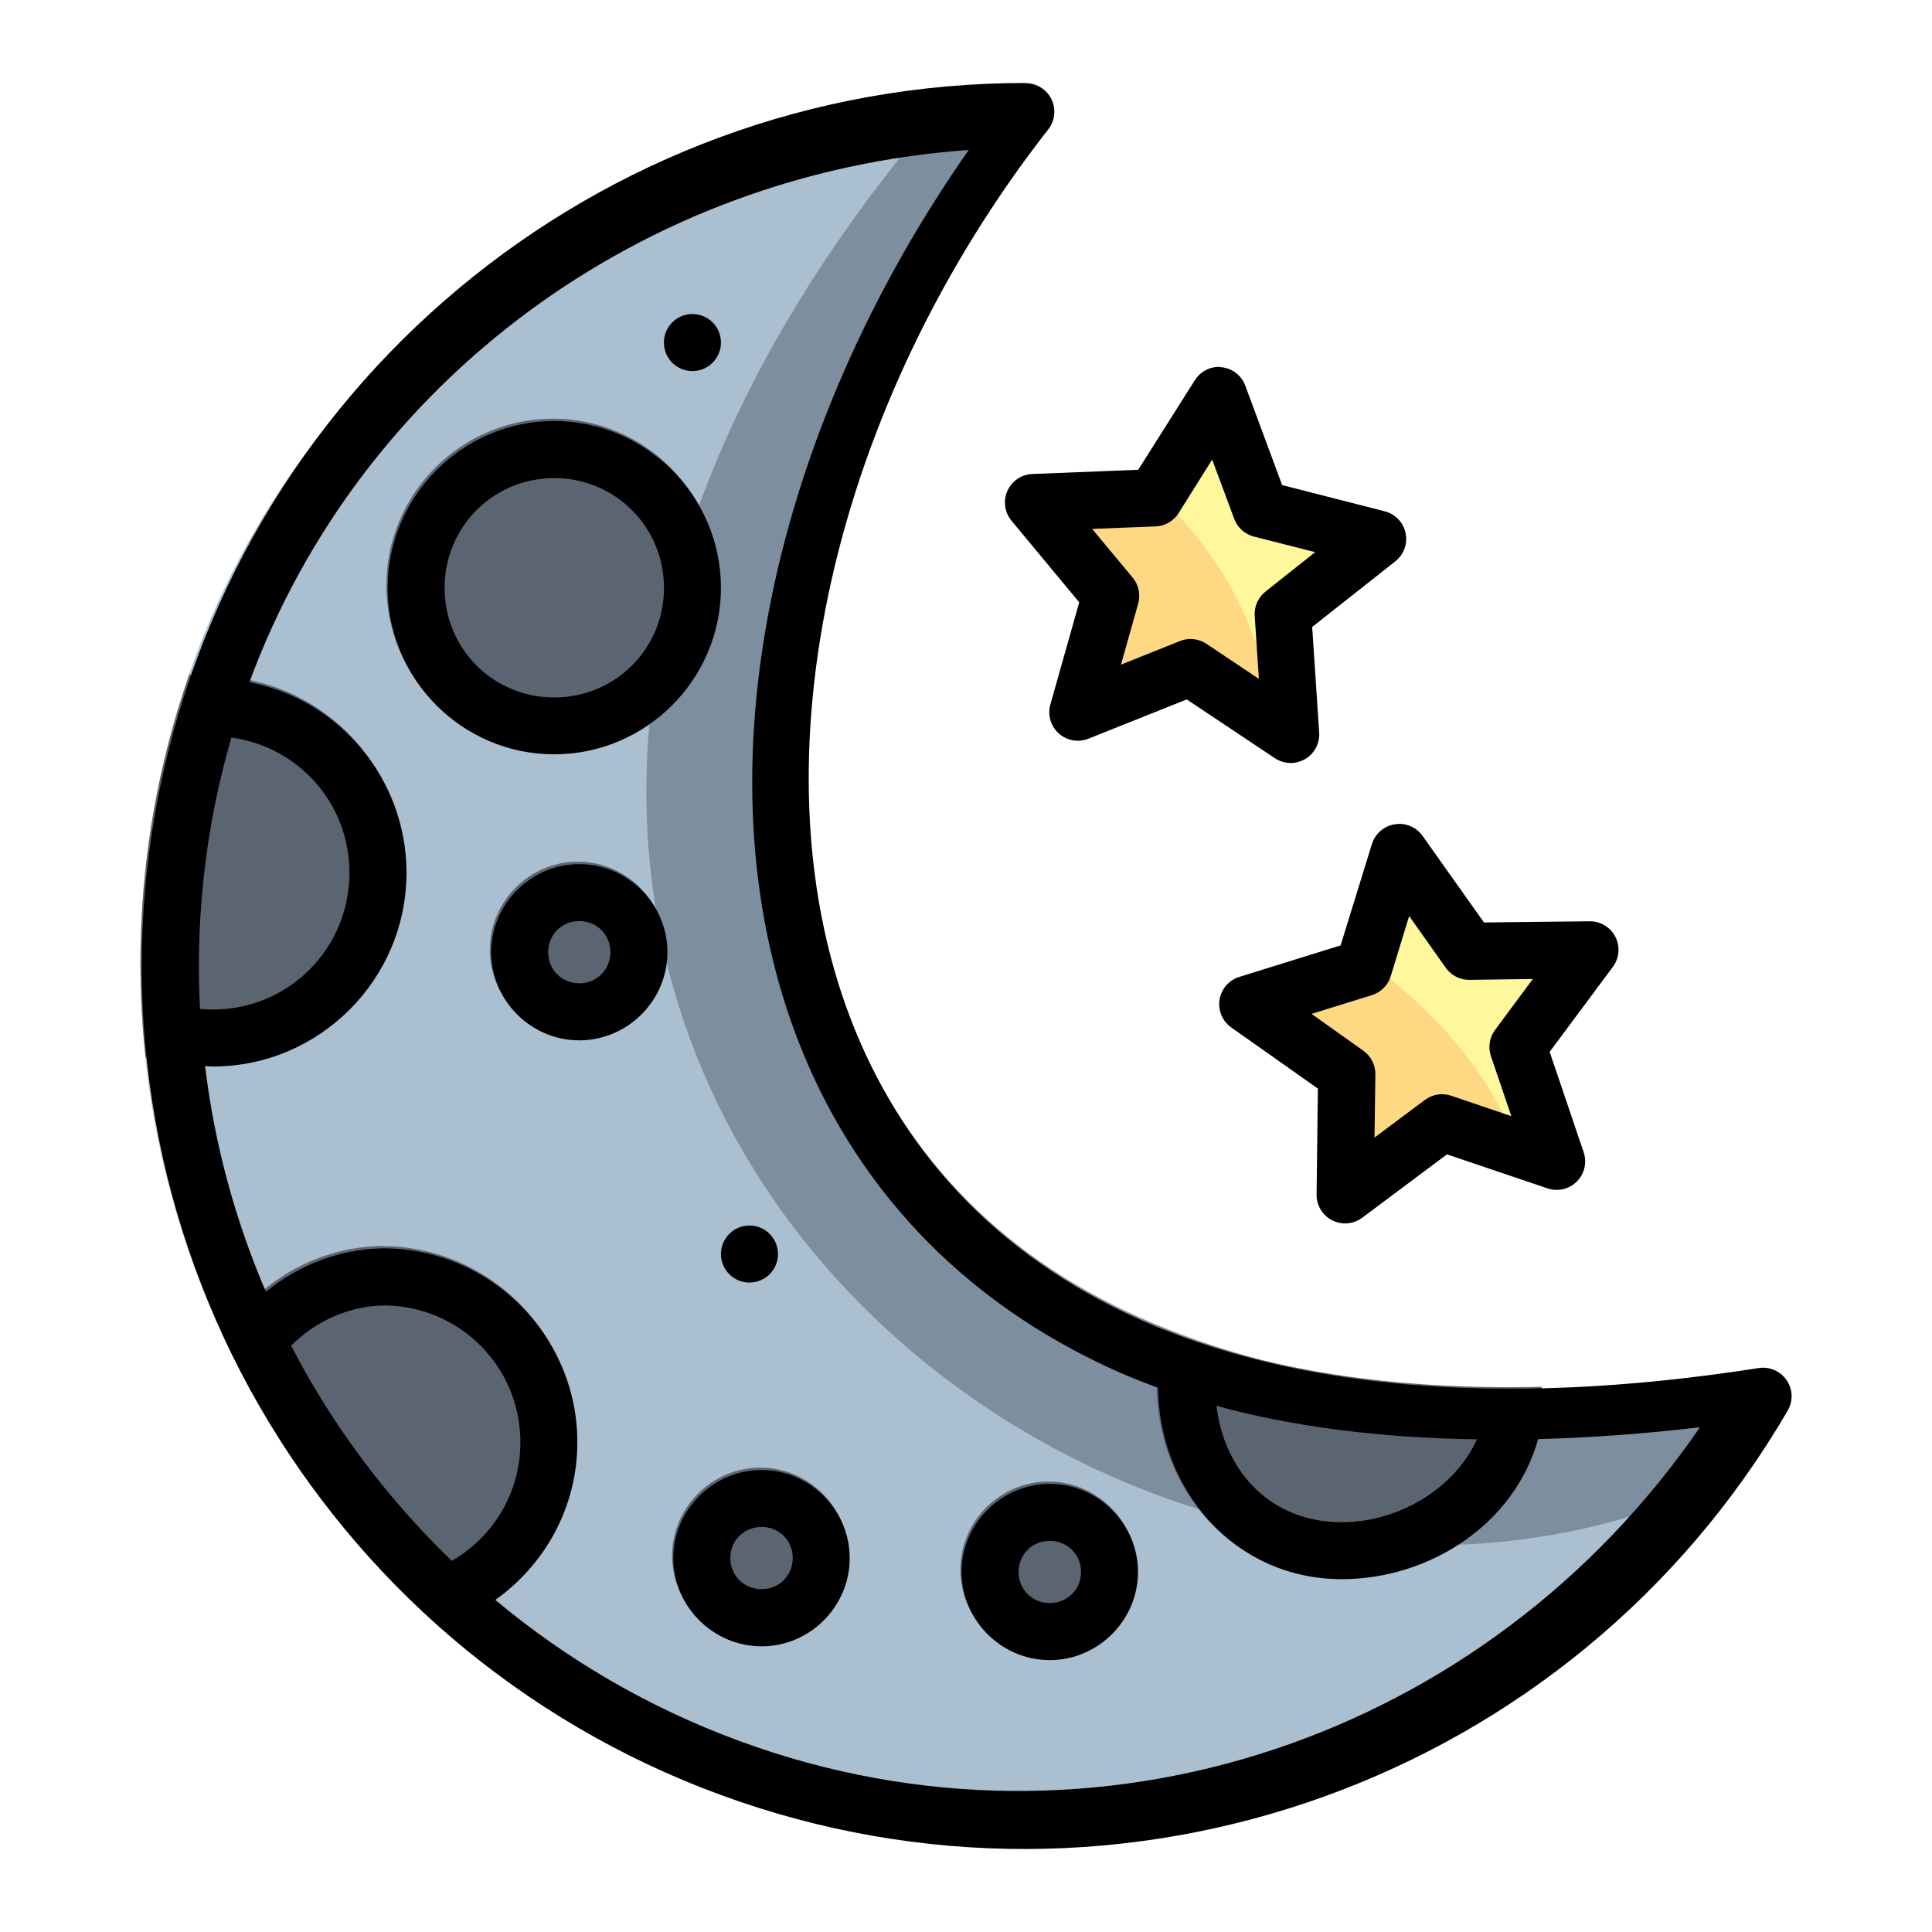
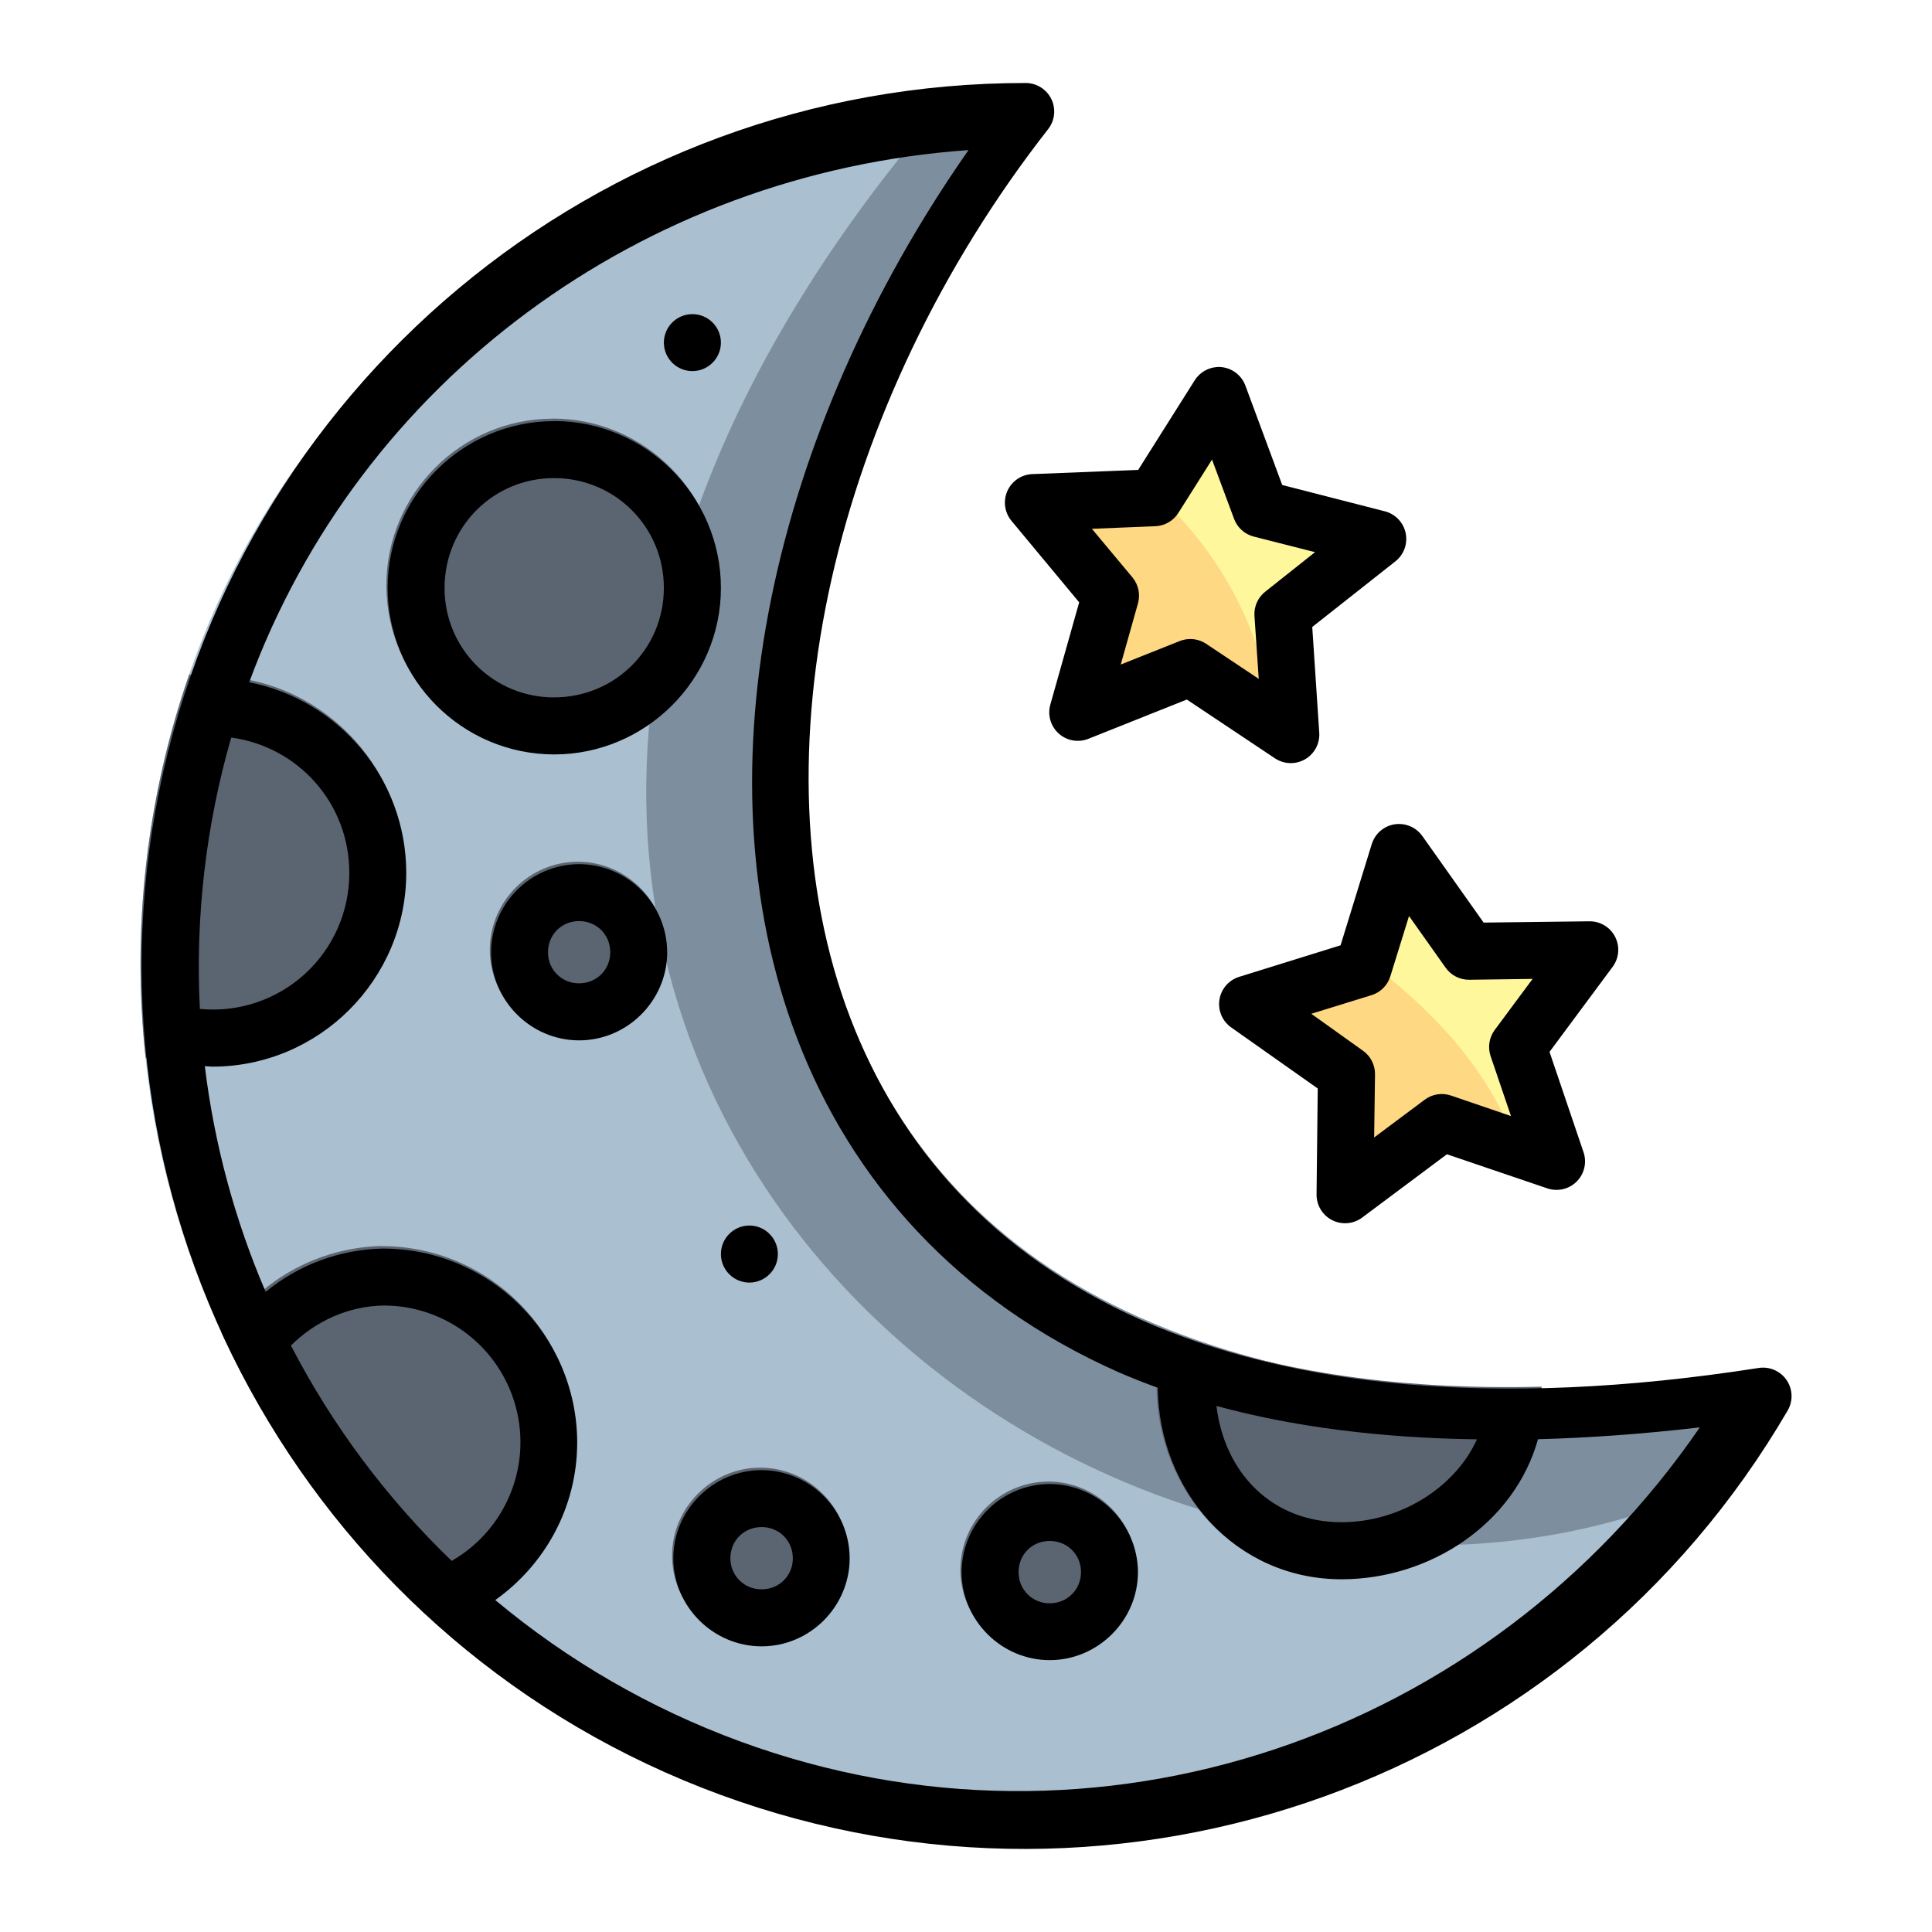
- <svg xmlns="http://www.w3.org/2000/svg" id="svg831" version="1.1" viewBox="0 0 22.578 22.578" height="64pt" width="64pt">
-   <defs id="defs825">
-     <pattern y="0" x="0" height="6" width="6" patternUnits="userSpaceOnUse" id="EMFhbasepattern" />
-     <pattern y="0" x="0" height="6" width="6" patternUnits="userSpaceOnUse" id="EMFhbasepattern-9" />
-     <pattern y="0" x="0" height="6" width="6" patternUnits="userSpaceOnUse" id="EMFhbasepattern-0" />
-     <pattern y="0" x="0" height="6" width="6" patternUnits="userSpaceOnUse" id="EMFhbasepattern-7" />
-     <pattern y="0" x="0" height="6" width="6" patternUnits="userSpaceOnUse" id="EMFhbasepattern-2" />
-     <pattern y="0" x="0" height="6" width="6" patternUnits="userSpaceOnUse" id="EMFhbasepattern-98" />
-     <pattern y="0" x="0" height="6" width="6" patternUnits="userSpaceOnUse" id="EMFhbasepattern-6" />
-     <pattern y="0" x="0" height="6" width="6" patternUnits="userSpaceOnUse" id="EMFhbasepattern-01" />
-     <pattern y="0" x="0" height="6" width="6" patternUnits="userSpaceOnUse" id="EMFhbasepattern-07" />
-     <pattern y="0" x="0" height="6" width="6" patternUnits="userSpaceOnUse" id="EMFhbasepattern-8" />
-     <pattern y="0" x="0" height="6" width="6" patternUnits="userSpaceOnUse" id="EMFhbasepattern-4" />
-     <pattern y="0" x="0" height="6" width="6" patternUnits="userSpaceOnUse" id="EMFhbasepattern-40" />
-     <pattern y="0" x="0" height="6" width="6" patternUnits="userSpaceOnUse" id="EMFhbasepattern-08" />
-     <pattern y="0" x="0" height="6" width="6" patternUnits="userSpaceOnUse" id="EMFhbasepattern-04" />
-     <pattern y="0" x="0" height="6" width="6" patternUnits="userSpaceOnUse" id="EMFhbasepattern-014" />
-     <pattern y="0" x="0" height="6" width="6" patternUnits="userSpaceOnUse" id="EMFhbasepattern-27" />
-     <pattern y="0" x="0" height="6" width="6" patternUnits="userSpaceOnUse" id="EMFhbasepattern-09" />
-     <pattern y="0" x="0" height="6" width="6" patternUnits="userSpaceOnUse" id="EMFhbasepattern-5" />
-     <pattern y="0" x="0" height="6" width="6" patternUnits="userSpaceOnUse" id="EMFhbasepattern-018" />
-   </defs>
-   <g transform="translate(0,-274.4222)" id="layer1">
-     <g transform="matrix(1.258068,0,0,1.258068,-76.11946,-38.93738)" style="display:inline;stroke-width:0.795" id="g1309">
-       <g style="stroke-width:0.795" id="g1222">
-         <path id="path1512" d="m 70.023,249.936 c -4.068,0.179 -7.387,2.738 -8.086,6.652 -0.699,3.914 1.514,7.769 5.246,9.141 3.732,1.371 7.915,-0.135 9.916,-3.57 0.112,-0.193 -0.049,-0.352 -0.27,-0.318 -2.477,0.387 -4.364,0.165 -5.736,-0.445 -1.372,-0.61 -2.241,-1.676 -2.701,-2.88 -0.921,-2.407 -0.158,-5.705 1.838,-8.26 0.136,-0.173 0.013,-0.319 -0.207,-0.32 z" style="color:#000000;font-style:normal;font-variant:normal;font-weight:normal;font-stretch:normal;font-size:medium;line-height:normal;font-family:sans-serif;font-variant-ligatures:normal;font-variant-position:normal;font-variant-caps:normal;font-variant-numeric:normal;font-variant-alternates:normal;font-variant-east-asian:normal;font-feature-settings:normal;font-variation-settings:normal;text-indent:0;text-align:start;text-decoration:none;text-decoration-line:none;text-decoration-style:solid;text-decoration-color:#000000;letter-spacing:normal;word-spacing:normal;text-transform:none;writing-mode:lr-tb;direction:ltr;text-orientation:mixed;dominant-baseline:auto;baseline-shift:baseline;text-anchor:start;white-space:normal;shape-padding:0;shape-margin:0;inline-size:0;clip-rule:nonzero;display:inline;overflow:visible;visibility:visible;isolation:auto;mix-blend-mode:normal;color-interpolation:sRGB;color-interpolation-filters:linearRGB;solid-color:#000000;solid-opacity:1;vector-effect:none;fill:#aabfd0;fill-opacity:1;fill-rule:nonzero;stroke:none;stroke-width:0.421;stroke-linecap:round;stroke-linejoin:round;stroke-miterlimit:4;stroke-dasharray:none;stroke-dashoffset:0;stroke-opacity:1;color-rendering:auto;image-rendering:auto;shape-rendering:auto;text-rendering:auto;enable-background:accumulate;stop-color:#000000" />
-         <path id="path1616" style="fill:#7d8e9e;fill-opacity:1;stroke:none;stroke-width:0.421;stroke-linecap:round;stroke-linejoin:round;stroke-opacity:1" d="m 70.024,249.997 c -0.222,-2.6e-4 -0.443,-0.067 -0.661,-0.05 -7.542,8.61 1.606,15.835 7.379,12.77 0.126,-0.181 0.246,-0.366 0.358,-0.559 0.112,-0.193 -0.05,-0.352 -0.27,-0.317 -2.477,0.387 -4.364,0.088 -5.736,-0.522 -1.372,-0.61 -2.241,-1.6 -2.701,-2.803 -0.921,-2.407 -0.159,-5.705 1.838,-8.259 0.136,-0.173 0.013,-0.258 -0.207,-0.259 z" />
-         <path id="path1395" style="color:#000000;font-style:normal;font-variant:normal;font-weight:normal;font-stretch:normal;font-size:medium;line-height:normal;font-family:sans-serif;font-variant-ligatures:normal;font-variant-position:normal;font-variant-caps:normal;font-variant-numeric:normal;font-variant-alternates:normal;font-variant-east-asian:normal;font-feature-settings:normal;font-variation-settings:normal;text-indent:0;text-align:start;text-decoration:none;text-decoration-line:none;text-decoration-style:solid;text-decoration-color:#000000;letter-spacing:normal;word-spacing:normal;text-transform:none;writing-mode:lr-tb;direction:ltr;text-orientation:mixed;dominant-baseline:auto;baseline-shift:baseline;text-anchor:start;white-space:normal;shape-padding:0;shape-margin:0;inline-size:0;clip-rule:nonzero;display:inline;overflow:visible;visibility:visible;isolation:auto;mix-blend-mode:normal;color-interpolation:sRGB;color-interpolation-filters:linearRGB;solid-color:#000000;solid-opacity:1;vector-effect:none;fill:#5b6571;fill-opacity:1;fill-rule:nonzero;stroke:none;stroke-width:0.421;stroke-linecap:round;stroke-linejoin:round;stroke-miterlimit:4;stroke-dasharray:none;stroke-dashoffset:0;stroke-opacity:1;color-rendering:auto;image-rendering:auto;shape-rendering:auto;text-rendering:auto;enable-background:accumulate;stop-color:#000000" d="m 64.049,260.654 c -0.545,0.009 -1.041,0.274 -1.373,0.691 l -0.114,0.113 c 0.478,1.038 1.172,1.972 2.039,2.734 l 0.139,-0.071 c 0.655,-0.27 1.115,-0.917 1.115,-1.666 2e-6,-0.992 -0.811,-1.8 -1.802,-1.8 -0.001,-1e-5 -0.003,-1e-5 -0.004,0 z" />
-         <path id="path1399" style="color:#000000;font-style:normal;font-variant:normal;font-weight:normal;font-stretch:normal;font-size:medium;line-height:normal;font-family:sans-serif;font-variant-ligatures:normal;font-variant-position:normal;font-variant-caps:normal;font-variant-numeric:normal;font-variant-alternates:normal;font-variant-east-asian:normal;font-feature-settings:normal;font-variation-settings:normal;text-indent:0;text-align:start;text-decoration:none;text-decoration-line:none;text-decoration-style:solid;text-decoration-color:#000000;letter-spacing:normal;word-spacing:normal;text-transform:none;writing-mode:lr-tb;direction:ltr;text-orientation:mixed;dominant-baseline:auto;baseline-shift:baseline;text-anchor:start;white-space:normal;shape-padding:0;shape-margin:0;inline-size:0;clip-rule:nonzero;display:inline;overflow:visible;visibility:visible;isolation:auto;mix-blend-mode:normal;color-interpolation:sRGB;color-interpolation-filters:linearRGB;solid-color:#000000;solid-opacity:1;vector-effect:none;fill:#5b6571;fill-opacity:1;fill-rule:nonzero;stroke:none;stroke-width:0.421;stroke-linecap:round;stroke-linejoin:round;stroke-miterlimit:4;stroke-dasharray:none;stroke-dashoffset:0;stroke-opacity:1;color-rendering:auto;image-rendering:auto;shape-rendering:auto;text-rendering:auto;enable-background:accumulate;stop-color:#000000" d="m 71.31,261.424 -0.05,0.312 c -7.94e-4,0.005 -0.002,0.011 -0.002,0.016 -0.006,0.062 -0.01,0.125 -0.01,0.189 0,0.972 0.716,1.801 1.707,1.801 0.88,0 1.712,-0.59 1.861,-1.461 0.002,-0.013 0.004,-0.026 0.004,-0.039 l 0.006,-0.28 c -1.41,0.034 -2.578,-0.163 -3.517,-0.538 z" />
-         <path id="path1528" style="color:#000000;font-style:normal;font-variant:normal;font-weight:normal;font-stretch:normal;font-size:medium;line-height:normal;font-family:sans-serif;font-variant-ligatures:normal;font-variant-position:normal;font-variant-caps:normal;font-variant-numeric:normal;font-variant-alternates:normal;font-variant-east-asian:normal;font-feature-settings:normal;font-variation-settings:normal;text-indent:0;text-align:start;text-decoration:none;text-decoration-line:none;text-decoration-style:solid;text-decoration-color:#000000;letter-spacing:normal;word-spacing:normal;text-transform:none;writing-mode:lr-tb;direction:ltr;text-orientation:mixed;dominant-baseline:auto;baseline-shift:baseline;text-anchor:start;white-space:normal;shape-padding:0;shape-margin:0;inline-size:0;clip-rule:nonzero;display:inline;overflow:visible;visibility:visible;isolation:auto;mix-blend-mode:normal;color-interpolation:sRGB;color-interpolation-filters:linearRGB;solid-color:#000000;solid-opacity:1;vector-effect:none;fill:#5b6571;fill-opacity:1;fill-rule:nonzero;stroke:none;stroke-width:0.421;stroke-linecap:round;stroke-linejoin:round;stroke-miterlimit:4;stroke-dasharray:none;stroke-dashoffset:0;stroke-opacity:1;color-rendering:auto;image-rendering:auto;shape-rendering:auto;text-rendering:auto;enable-background:accumulate;stop-color:#000000" d="m 62.263,255.346 c -0.138,0.4 -0.249,0.814 -0.326,1.242 -0.14,0.782 -0.161,1.56 -0.08,2.318 l 0.241,0.019 c 0.119,0.025 0.243,0.039 0.368,0.039 0.992,0 1.8,-0.809 1.8,-1.801 0,-0.992 -0.809,-1.802 -1.8,-1.802 h 0.018 z" />
-         <path style="color:#000000;font-style:normal;font-variant:normal;font-weight:normal;font-stretch:normal;font-size:medium;line-height:normal;font-family:sans-serif;font-variant-ligatures:normal;font-variant-position:normal;font-variant-caps:normal;font-variant-numeric:normal;font-variant-alternates:normal;font-variant-east-asian:normal;font-feature-settings:normal;font-variation-settings:normal;text-indent:0;text-align:start;text-decoration:none;text-decoration-line:none;text-decoration-style:solid;text-decoration-color:#000000;letter-spacing:normal;word-spacing:normal;text-transform:none;writing-mode:lr-tb;direction:ltr;text-orientation:mixed;dominant-baseline:auto;baseline-shift:baseline;text-anchor:start;white-space:normal;shape-padding:0;shape-margin:0;inline-size:0;clip-rule:nonzero;display:inline;overflow:visible;visibility:visible;isolation:auto;mix-blend-mode:normal;color-interpolation:sRGB;color-interpolation-filters:linearRGB;solid-color:#000000;solid-opacity:1;vector-effect:none;fill:#5b6571;fill-opacity:1;fill-rule:nonzero;stroke:none;stroke-width:0.421;stroke-linecap:round;stroke-linejoin:round;stroke-miterlimit:4;stroke-dasharray:none;stroke-dashoffset:0;stroke-opacity:1;color-rendering:auto;image-rendering:auto;shape-rendering:auto;text-rendering:auto;enable-background:accumulate;stop-color:#000000" d="m 65.641,252.969 c -0.852,0 -1.547,0.697 -1.547,1.549 10e-7,0.852 0.695,1.547 1.547,1.547 0.852,0 1.549,-0.695 1.549,-1.547 5e-6,-0.852 -0.697,-1.549 -1.549,-1.549 z" id="path1414" />
-         <path style="color:#000000;font-style:normal;font-variant:normal;font-weight:normal;font-stretch:normal;font-size:medium;line-height:normal;font-family:sans-serif;font-variant-ligatures:normal;font-variant-position:normal;font-variant-caps:normal;font-variant-numeric:normal;font-variant-alternates:normal;font-variant-east-asian:normal;font-feature-settings:normal;font-variation-settings:normal;text-indent:0;text-align:start;text-decoration:none;text-decoration-line:none;text-decoration-style:solid;text-decoration-color:#000000;letter-spacing:normal;word-spacing:normal;text-transform:none;writing-mode:lr-tb;direction:ltr;text-orientation:mixed;dominant-baseline:auto;baseline-shift:baseline;text-anchor:start;white-space:normal;shape-padding:0;shape-margin:0;inline-size:0;clip-rule:nonzero;display:inline;overflow:visible;visibility:visible;isolation:auto;mix-blend-mode:normal;color-interpolation:sRGB;color-interpolation-filters:linearRGB;solid-color:#000000;solid-opacity:1;vector-effect:none;fill:#5b6571;fill-opacity:1;fill-rule:nonzero;stroke:none;stroke-width:0.421;stroke-linecap:round;stroke-linejoin:round;stroke-miterlimit:4;stroke-dasharray:none;stroke-dashoffset:0;stroke-opacity:1;color-rendering:auto;image-rendering:auto;shape-rendering:auto;text-rendering:auto;enable-background:accumulate;stop-color:#000000" d="m 67.568,262.713 c -0.449,0 -0.82,0.369 -0.82,0.818 10e-7,0.449 0.371,0.818 0.82,0.818 0.449,0 0.818,-0.369 0.818,-0.818 3e-6,-0.449 -0.369,-0.818 -0.818,-0.818 z" id="path1420" />
-         <path style="color:#000000;font-style:normal;font-variant:normal;font-weight:normal;font-stretch:normal;font-size:medium;line-height:normal;font-family:sans-serif;font-variant-ligatures:normal;font-variant-position:normal;font-variant-caps:normal;font-variant-numeric:normal;font-variant-alternates:normal;font-variant-east-asian:normal;font-feature-settings:normal;font-variation-settings:normal;text-indent:0;text-align:start;text-decoration:none;text-decoration-line:none;text-decoration-style:solid;text-decoration-color:#000000;letter-spacing:normal;word-spacing:normal;text-transform:none;writing-mode:lr-tb;direction:ltr;text-orientation:mixed;dominant-baseline:auto;baseline-shift:baseline;text-anchor:start;white-space:normal;shape-padding:0;shape-margin:0;inline-size:0;clip-rule:nonzero;display:inline;overflow:visible;visibility:visible;isolation:auto;mix-blend-mode:normal;color-interpolation:sRGB;color-interpolation-filters:linearRGB;solid-color:#000000;solid-opacity:1;vector-effect:none;fill:#5b6571;fill-opacity:1;fill-rule:nonzero;stroke:none;stroke-width:0.421;stroke-linecap:round;stroke-linejoin:round;stroke-miterlimit:4;stroke-dasharray:none;stroke-dashoffset:0;stroke-opacity:1;color-rendering:auto;image-rendering:auto;shape-rendering:auto;text-rendering:auto;enable-background:accumulate;stop-color:#000000" d="m 65.873,257.084 c -0.449,0 -0.818,0.369 -0.818,0.818 0,0.449 0.369,0.818 0.818,0.818 0.449,0 0.818,-0.369 0.818,-0.818 3e-6,-0.449 -0.369,-0.818 -0.818,-0.818 z" id="path1427" />
-         <path style="color:#000000;font-style:normal;font-variant:normal;font-weight:normal;font-stretch:normal;font-size:medium;line-height:normal;font-family:sans-serif;font-variant-ligatures:normal;font-variant-position:normal;font-variant-caps:normal;font-variant-numeric:normal;font-variant-alternates:normal;font-variant-east-asian:normal;font-feature-settings:normal;font-variation-settings:normal;text-indent:0;text-align:start;text-decoration:none;text-decoration-line:none;text-decoration-style:solid;text-decoration-color:#000000;letter-spacing:normal;word-spacing:normal;text-transform:none;writing-mode:lr-tb;direction:ltr;text-orientation:mixed;dominant-baseline:auto;baseline-shift:baseline;text-anchor:start;white-space:normal;shape-padding:0;shape-margin:0;inline-size:0;clip-rule:nonzero;display:inline;overflow:visible;visibility:visible;isolation:auto;mix-blend-mode:normal;color-interpolation:sRGB;color-interpolation-filters:linearRGB;solid-color:#000000;solid-opacity:1;vector-effect:none;fill:#5b6571;fill-opacity:1;fill-rule:nonzero;stroke:none;stroke-width:0.421;stroke-linecap:round;stroke-linejoin:round;stroke-miterlimit:4;stroke-dasharray:none;stroke-dashoffset:0;stroke-opacity:1;color-rendering:auto;image-rendering:auto;shape-rendering:auto;text-rendering:auto;enable-background:accumulate;stop-color:#000000" d="m 70.244,262.842 c -0.449,0 -0.818,0.369 -0.818,0.818 0,0.449 0.369,0.818 0.818,0.818 0.449,0 0.82,-0.369 0.82,-0.818 2e-6,-0.449 -0.371,-0.818 -0.82,-0.818 z" id="path1433" />
-         <path style="color:#000000;font-style:normal;font-variant:normal;font-weight:normal;font-stretch:normal;font-size:medium;line-height:normal;font-family:sans-serif;font-variant-ligatures:normal;font-variant-position:normal;font-variant-caps:normal;font-variant-numeric:normal;font-variant-alternates:normal;font-variant-east-asian:normal;font-feature-settings:normal;font-variation-settings:normal;text-indent:0;text-align:start;text-decoration:none;text-decoration-line:none;text-decoration-style:solid;text-decoration-color:#000000;letter-spacing:normal;word-spacing:normal;text-transform:none;writing-mode:lr-tb;direction:ltr;text-orientation:mixed;dominant-baseline:auto;baseline-shift:baseline;text-anchor:start;white-space:normal;shape-padding:0;shape-margin:0;inline-size:0;clip-rule:nonzero;display:inline;overflow:visible;visibility:visible;isolation:auto;mix-blend-mode:normal;color-interpolation:sRGB;color-interpolation-filters:linearRGB;solid-color:#000000;solid-opacity:1;vector-effect:none;fill:#fef79c;fill-opacity:1;fill-rule:nonzero;stroke:none;stroke-width:0.421;stroke-linecap:round;stroke-linejoin:round;stroke-miterlimit:4;stroke-dasharray:none;stroke-dashoffset:0;stroke-opacity:1;color-rendering:auto;image-rendering:auto;shape-rendering:auto;text-rendering:auto;enable-background:accumulate;stop-color:#000000" d="m 71.786,252.552 a 0.252,0.252 0 0 0 -0.19,0.117 l -0.501,0.793 -0.939,0.037 a 0.252,0.252 0 0 0 -0.184,0.413 l 0.6,0.723 -0.255,0.905 a 0.252,0.252 0 0 0 0.337,0.304 l 0.871,-0.348 0.782,0.521 a 0.252,0.252 0 0 0 0.391,-0.227 l -0.061,-0.937 0.737,-0.583 a 0.252,0.252 0 0 0 -0.093,-0.441 l -0.911,-0.233 -0.326,-0.881 a 0.252,0.252 0 0 0 -0.259,-0.164 z" id="path1447" />
-         <path style="color:#000000;font-style:normal;font-variant:normal;font-weight:normal;font-stretch:normal;font-size:medium;line-height:normal;font-family:sans-serif;font-variant-ligatures:normal;font-variant-position:normal;font-variant-caps:normal;font-variant-numeric:normal;font-variant-alternates:normal;font-variant-east-asian:normal;font-feature-settings:normal;font-variation-settings:normal;text-indent:0;text-align:start;text-decoration:none;text-decoration-line:none;text-decoration-style:solid;text-decoration-color:#000000;letter-spacing:normal;word-spacing:normal;text-transform:none;writing-mode:lr-tb;direction:ltr;text-orientation:mixed;dominant-baseline:auto;baseline-shift:baseline;text-anchor:start;white-space:normal;shape-padding:0;shape-margin:0;inline-size:0;clip-rule:nonzero;display:inline;overflow:visible;visibility:visible;isolation:auto;mix-blend-mode:normal;color-interpolation:sRGB;color-interpolation-filters:linearRGB;solid-color:#000000;solid-opacity:1;vector-effect:none;fill:#fef79c;fill-opacity:1;fill-rule:nonzero;stroke:none;stroke-width:0.421;stroke-linecap:round;stroke-linejoin:round;stroke-miterlimit:4;stroke-dasharray:none;stroke-dashoffset:0;stroke-opacity:1;color-rendering:auto;image-rendering:auto;shape-rendering:auto;text-rendering:auto;enable-background:accumulate;stop-color:#000000" d="m 73.491,256.798 a 0.252,0.252 0 0 0 -0.235,0.177 l -0.277,0.897 -0.897,0.279 a 0.252,0.252 0 0 0 -0.071,0.447 l 0.767,0.542 -0.011,0.94 a 0.252,0.252 0 0 0 0.402,0.205 l 0.752,-0.562 0.89,0.302 a 0.252,0.252 0 0 0 0.32,-0.32 l -0.302,-0.888 0.56,-0.754 a 0.252,0.252 0 0 0 -0.205,-0.402 l -0.938,0.011 -0.544,-0.767 a 0.252,0.252 0 0 0 -0.212,-0.106 z" id="path1454" />
-         <path d="m 71.013,253.466 -0.856,0.034 a 0.252,0.252 0 0 0 -0.184,0.413 l 0.6,0.722 -0.255,0.905 a 0.252,0.252 0 0 0 0.337,0.303 l 0.872,-0.348 0.782,0.521 a 0.252,0.252 0 0 0 0.011,0.007 c 0.033,-0.823 -0.371,-1.819 -1.306,-2.558 z" style="fill:#fed883;fill-opacity:1;stroke-width:0.421;stroke-linecap:round;stroke-linejoin:round" id="path1119" />
-         <path d="m 72.987,257.848 -0.007,0.025 -0.897,0.279 a 0.252,0.252 0 0 0 -0.071,0.447 l 0.767,0.542 -0.011,0.94 a 0.252,0.252 0 0 0 0.402,0.205 l 0.752,-0.562 0.728,0.247 c -0.137,-0.675 -0.632,-1.411 -1.663,-2.122 z" style="fill:#fed883;fill-opacity:1;stroke-width:0.421;stroke-linecap:round;stroke-linejoin:round" id="path1124" />
-       </g>
-       <path id="path1831" style="color:#000000;font-style:normal;font-variant:normal;font-weight:normal;font-stretch:normal;font-size:medium;line-height:normal;font-family:sans-serif;font-variant-ligatures:normal;font-variant-position:normal;font-variant-caps:normal;font-variant-numeric:normal;font-variant-alternates:normal;font-variant-east-asian:normal;font-feature-settings:normal;font-variation-settings:normal;text-indent:0;text-align:start;text-decoration:none;text-decoration-line:none;text-decoration-style:solid;text-decoration-color:#000000;letter-spacing:normal;word-spacing:normal;text-transform:none;writing-mode:lr-tb;direction:ltr;text-orientation:mixed;dominant-baseline:auto;baseline-shift:baseline;text-anchor:start;white-space:normal;shape-padding:0;shape-margin:0;inline-size:0;clip-rule:nonzero;display:inline;overflow:visible;visibility:visible;isolation:auto;mix-blend-mode:normal;color-interpolation:sRGB;color-interpolation-filters:linearRGB;solid-color:#000000;solid-opacity:1;vector-effect:none;fill:#000000;fill-opacity:1;fill-rule:nonzero;stroke:none;stroke-width:0.421;stroke-linecap:round;stroke-linejoin:round;stroke-miterlimit:4;stroke-dasharray:none;stroke-dashoffset:0;stroke-opacity:1;color-rendering:auto;image-rendering:auto;shape-rendering:auto;text-rendering:auto;enable-background:accumulate;stop-color:#000000" d="m 70.036,249.851 c -3.976,-0.005 -7.387,2.846 -8.086,6.76 -0.699,3.914 1.514,7.769 5.246,9.141 3.732,1.371 7.915,-0.135 9.916,-3.57 a 0.265,0.265 0 0 0 -0.27,-0.394 c -2.477,0.387 -4.364,0.164 -5.736,-0.445 -1.372,-0.61 -2.241,-1.6 -2.701,-2.803 -0.921,-2.407 -0.159,-5.705 1.838,-8.259 a 0.265,0.265 0 0 0 -0.207,-0.428 z m -0.533,0.623 c -1.817,2.596 -2.542,5.769 -1.592,8.252 0.506,1.322 1.488,2.434 2.981,3.097 0.119,0.053 0.243,0.101 0.37,0.148 0.011,0.962 0.722,1.778 1.706,1.778 0.825,0 1.607,-0.518 1.825,-1.301 0.479,-0.013 0.979,-0.048 1.503,-0.11 -1.97,2.873 -5.603,4.134 -8.918,2.916 -0.848,-0.311 -1.611,-0.76 -2.272,-1.312 0.46,-0.327 0.762,-0.86 0.762,-1.465 3e-6,-0.992 -0.811,-1.801 -1.802,-1.801 -0.001,-10e-6 -0.003,-10e-6 -0.004,0 -0.405,0.007 -0.783,0.156 -1.087,0.403 -0.285,-0.663 -0.477,-1.368 -0.565,-2.096 0.024,9.2e-4 0.047,0.004 0.071,0.004 0.992,0 1.8,-0.809 1.8,-1.801 0,-0.875 -0.63,-1.608 -1.459,-1.769 1.032,-2.799 3.647,-4.73 6.682,-4.944 z m -2.565,1.523 a 0.265,0.265 0 0 0 -0.266,0.266 0.265,0.265 0 0 0 0.266,0.264 0.265,0.265 0 0 0 0.264,-0.264 0.265,0.265 0 0 0 -0.264,-0.266 z m 4.899,0.491 a 0.265,0.265 0 0 0 -0.034,0.001 0.265,0.265 0 0 0 -0.199,0.123 l -0.526,0.832 -0.984,0.039 a 0.265,0.265 0 0 0 -0.193,0.434 l 0.629,0.758 -0.268,0.949 a 0.265,0.265 0 0 0 0.353,0.318 l 0.914,-0.365 0.82,0.547 a 0.265,0.265 0 0 0 0.41,-0.238 l -0.065,-0.982 0.774,-0.611 a 0.265,0.265 0 0 0 -0.098,-0.463 l -0.955,-0.244 -0.342,-0.923 a 0.265,0.265 0 0 0 -0.238,-0.173 z m -6.184,0.503 c -0.852,0 -1.547,0.698 -1.547,1.549 0,0.852 0.695,1.547 1.547,1.547 0.852,0 1.549,-0.695 1.549,-1.547 5e-6,-0.852 -0.698,-1.549 -1.549,-1.549 z m 6.112,0.358 0.205,0.551 a 0.265,0.265 0 0 0 0.182,0.164 l 0.57,0.145 -0.46,0.365 a 0.265,0.265 0 0 0 -0.102,0.224 l 0.039,0.588 -0.488,-0.326 a 0.265,0.265 0 0 0 -0.246,-0.025 l -0.547,0.219 0.16,-0.568 a 0.265,0.265 0 0 0 -0.051,-0.24 l -0.377,-0.453 0.588,-0.023 a 0.265,0.265 0 0 0 0.215,-0.123 z m -6.112,0.172 c 0.566,0 1.02,0.454 1.02,1.02 0,0.566 -0.454,1.018 -1.02,1.018 -0.566,0 -1.018,-0.452 -1.018,-1.018 -3e-6,-0.566 0.452,-1.02 1.018,-1.02 z m -2.999,2.41 c 0.622,0.085 1.097,0.61 1.097,1.256 0,0.706 -0.565,1.271 -1.271,1.271 -0.04,0 -0.079,-0.003 -0.117,-0.006 -0.03,-0.575 0.005,-1.16 0.11,-1.748 0.047,-0.264 0.109,-0.521 0.182,-0.774 z m 10.841,0.803 a 0.265,0.265 0 0 0 -0.246,0.186 l -0.291,0.942 -0.942,0.293 a 0.265,0.265 0 0 0 -0.074,0.469 l 0.805,0.568 -0.012,0.986 a 0.265,0.265 0 0 0 0.422,0.215 l 0.789,-0.59 0.934,0.316 a 0.265,0.265 0 0 0 0.336,-0.336 l -0.316,-0.932 0.588,-0.791 a 0.265,0.265 0 0 0 -0.214,-0.422 l -0.984,0.011 -0.571,-0.805 a 0.265,0.265 0 0 0 -0.223,-0.111 z m -7.609,0.373 c -0.449,0 -0.818,0.369 -0.818,0.818 0,0.449 0.369,0.819 0.818,0.819 0.449,0 0.819,-0.37 0.819,-0.819 2e-6,-0.449 -0.37,-0.818 -0.819,-0.818 z m 7.709,0.482 0.34,0.481 a 0.265,0.265 0 0 0 0.221,0.112 l 0.588,-0.008 -0.351,0.473 a 0.265,0.265 0 0 0 -0.039,0.242 l 0.19,0.559 -0.557,-0.189 a 0.265,0.265 0 0 0 -0.244,0.037 l -0.47,0.351 0.008,-0.588 a 0.265,0.265 0 0 0 -0.112,-0.219 l -0.481,-0.342 0.561,-0.174 a 0.265,0.265 0 0 0 0.174,-0.174 z m -7.709,0.047 c 0.163,0 0.289,0.126 0.289,0.289 0,0.163 -0.126,0.289 -0.289,0.289 -0.163,0 -0.289,-0.126 -0.289,-0.289 0,-0.163 0.126,-0.289 0.289,-0.289 z m 1.582,2.828 a 0.265,0.265 0 0 0 -0.266,0.264 0.265,0.265 0 0 0 0.266,0.266 0.265,0.265 0 0 0 0.264,-0.266 0.265,0.265 0 0 0 -0.264,-0.264 z m -3.399,0.742 c 0.704,0.003 1.27,0.567 1.27,1.272 0,0.473 -0.257,0.882 -0.637,1.101 -0.605,-0.583 -1.11,-1.259 -1.493,-1.999 0.231,-0.23 0.535,-0.367 0.86,-0.373 z m 7.736,0.933 c 0.713,0.195 1.522,0.298 2.42,0.311 -0.204,0.449 -0.716,0.77 -1.258,0.77 -0.642,0 -1.086,-0.453 -1.162,-1.081 z m -4.225,0.596 c -0.449,0 -0.821,0.37 -0.821,0.819 0,0.449 0.372,0.819 0.821,0.819 0.449,0 0.818,-0.37 0.818,-0.819 2e-6,-0.449 -0.369,-0.819 -0.818,-0.819 z m 2.676,0.129 c -0.449,0 -0.819,0.369 -0.819,0.818 0,0.449 0.37,0.819 0.819,0.819 0.449,0 0.82,-0.37 0.82,-0.819 2e-6,-0.449 -0.371,-0.818 -0.82,-0.818 z m -2.676,0.4 c 0.163,0 0.289,0.126 0.289,0.289 0,0.163 -0.126,0.289 -0.289,0.289 -0.163,0 -0.291,-0.126 -0.291,-0.289 0,-0.163 0.128,-0.289 0.291,-0.289 z m 2.676,0.129 c 0.163,0 0.291,0.126 0.291,0.289 0,0.163 -0.128,0.289 -0.291,0.289 -0.163,0 -0.289,-0.126 -0.289,-0.289 0,-0.163 0.126,-0.289 0.289,-0.289 z" />
+ <svg xmlns="http://www.w3.org/2000/svg" viewBox="0 0 22.578 22.578" height="64pt" width="64pt">
+   <g style="display:inline;stroke-width:.795">
+     <g style="stroke-width:.795">
+       <path d="M70.023 249.936c-4.068.179-7.386 2.738-8.085 6.652a8.205 8.205 0 0 0 5.246 9.14 8.205 8.205 0 0 0 9.916-3.57c.112-.192-.05-.352-.27-.318-2.477.388-4.364.165-5.736-.445-1.373-.61-2.24-1.676-2.701-2.88-.922-2.406-.159-5.705 1.837-8.26.136-.172.013-.318-.207-.32z" style="color:#000;font-style:normal;font-variant:normal;font-weight:400;font-stretch:normal;font-size:medium;line-height:normal;font-family:sans-serif;font-variant-ligatures:normal;font-variant-position:normal;font-variant-caps:normal;font-variant-numeric:normal;font-variant-alternates:normal;font-variant-east-asian:normal;font-feature-settings:normal;font-variation-settings:normal;text-indent:0;text-align:start;text-decoration:none;text-decoration-line:none;text-decoration-style:solid;text-decoration-color:#000;letter-spacing:normal;word-spacing:normal;text-transform:none;writing-mode:lr-tb;direction:ltr;text-orientation:mixed;dominant-baseline:auto;baseline-shift:baseline;text-anchor:start;white-space:normal;shape-padding:0;shape-margin:0;inline-size:0;clip-rule:nonzero;display:inline;overflow:visible;visibility:visible;isolation:auto;mix-blend-mode:normal;color-interpolation:sRGB;color-interpolation-filters:linearRGB;solid-color:#000;solid-opacity:1;vector-effect:none;fill:#aabfd0;fill-opacity:1;fill-rule:nonzero;stroke:none;stroke-width:.421;stroke-linecap:round;stroke-linejoin:round;stroke-miterlimit:4;stroke-dasharray:none;stroke-dashoffset:0;stroke-opacity:1;color-rendering:auto;image-rendering:auto;shape-rendering:auto;text-rendering:auto;enable-background:accumulate;stop-color:#000" transform="matrix(1.25807 0 0 1.25807 -76.12 -313.36)" />
+       <path style="fill:#7d8e9e;fill-opacity:1;stroke:none;stroke-width:.421;stroke-linecap:round;stroke-linejoin:round;stroke-opacity:1" d="M70.024 249.997c-.223 0-.443-.067-.662-.05-7.542 8.61 1.606 15.835 7.38 12.77.125-.18.245-.366.358-.559.111-.192-.05-.352-.27-.317-2.477.387-4.364.087-5.736-.523-1.372-.61-2.24-1.6-2.701-2.802-.922-2.407-.159-5.706 1.837-8.26.136-.173.014-.258-.206-.259z" transform="matrix(1.25807 0 0 1.25807 -76.12 -313.36)" />
+       <path style="color:#000;font-style:normal;font-variant:normal;font-weight:400;font-stretch:normal;font-size:medium;line-height:normal;font-family:sans-serif;font-variant-ligatures:normal;font-variant-position:normal;font-variant-caps:normal;font-variant-numeric:normal;font-variant-alternates:normal;font-variant-east-asian:normal;font-feature-settings:normal;font-variation-settings:normal;text-indent:0;text-align:start;text-decoration:none;text-decoration-line:none;text-decoration-style:solid;text-decoration-color:#000;letter-spacing:normal;word-spacing:normal;text-transform:none;writing-mode:lr-tb;direction:ltr;text-orientation:mixed;dominant-baseline:auto;baseline-shift:baseline;text-anchor:start;white-space:normal;shape-padding:0;shape-margin:0;inline-size:0;clip-rule:nonzero;display:inline;overflow:visible;visibility:visible;isolation:auto;mix-blend-mode:normal;color-interpolation:sRGB;color-interpolation-filters:linearRGB;solid-color:#000;solid-opacity:1;vector-effect:none;fill:#5b6571;fill-opacity:1;fill-rule:nonzero;stroke:none;stroke-width:.421;stroke-linecap:round;stroke-linejoin:round;stroke-miterlimit:4;stroke-dasharray:none;stroke-dashoffset:0;stroke-opacity:1;color-rendering:auto;image-rendering:auto;shape-rendering:auto;text-rendering:auto;enable-background:accumulate;stop-color:#000" d="M64.049 260.654a1.797 1.797 0 0 0-1.373.691l-.114.113a8.223 8.223 0 0 0 2.04 2.734l.138-.07a1.804 1.804 0 0 0 1.115-1.667 1.805 1.805 0 0 0-1.806-1.8zM71.31 261.424l-.05.312-.002.016a1.84 1.84 0 0 0-.01.189c0 .972.715 1.8 1.707 1.8.88 0 1.712-.589 1.861-1.46a.247.247 0 0 0 .004-.04l.006-.28c-1.41.035-2.578-.162-3.516-.537zM62.263 255.346a8.183 8.183 0 0 0-.405 3.56l.24.02a1.804 1.804 0 0 0 2.169-1.762c0-.992-.808-1.803-1.8-1.803h.018zM65.64 252.969c-.851 0-1.546.697-1.546 1.549a1.55 1.55 0 0 0 1.547 1.546c.851 0 1.548-.695 1.548-1.546 0-.852-.697-1.55-1.548-1.55zM67.568 262.713c-.449 0-.82.37-.82.818 0 .45.371.819.82.819.45 0 .819-.37.819-.819a.822.822 0 0 0-.819-.818zM65.873 257.084a.822.822 0 0 0-.818.818c0 .45.37.819.818.819.449 0 .818-.37.818-.819a.822.822 0 0 0-.818-.818zM70.244 262.842a.822.822 0 0 0-.818.818c0 .45.37.819.818.819.45 0 .82-.37.82-.819a.824.824 0 0 0-.82-.818z" transform="matrix(1.25807 0 0 1.25807 -76.12 -313.36)" />
+       <path style="color:#000;font-style:normal;font-variant:normal;font-weight:400;font-stretch:normal;font-size:medium;line-height:normal;font-family:sans-serif;font-variant-ligatures:normal;font-variant-position:normal;font-variant-caps:normal;font-variant-numeric:normal;font-variant-alternates:normal;font-variant-east-asian:normal;font-feature-settings:normal;font-variation-settings:normal;text-indent:0;text-align:start;text-decoration:none;text-decoration-line:none;text-decoration-style:solid;text-decoration-color:#000;letter-spacing:normal;word-spacing:normal;text-transform:none;writing-mode:lr-tb;direction:ltr;text-orientation:mixed;dominant-baseline:auto;baseline-shift:baseline;text-anchor:start;white-space:normal;shape-padding:0;shape-margin:0;inline-size:0;clip-rule:nonzero;display:inline;overflow:visible;visibility:visible;isolation:auto;mix-blend-mode:normal;color-interpolation:sRGB;color-interpolation-filters:linearRGB;solid-color:#000;solid-opacity:1;vector-effect:none;fill:#fef79c;fill-opacity:1;fill-rule:nonzero;stroke:none;stroke-width:.421;stroke-linecap:round;stroke-linejoin:round;stroke-miterlimit:4;stroke-dasharray:none;stroke-dashoffset:0;stroke-opacity:1;color-rendering:auto;image-rendering:auto;shape-rendering:auto;text-rendering:auto;enable-background:accumulate;stop-color:#000" d="M71.786 252.552a.252.252 0 0 0-.19.118l-.5.793-.939.037a.252.252 0 0 0-.184.414l.6.722-.256.905a.252.252 0 0 0 .337.304l.872-.348.782.52a.252.252 0 0 0 .39-.226l-.06-.937.737-.583a.252.252 0 0 0-.093-.441l-.91-.233-.327-.88a.252.252 0 0 0-.259-.164zM73.491 256.798a.252.252 0 0 0-.234.177l-.278.897-.897.28a.252.252 0 0 0-.07.446l.766.542-.01.94a.252.252 0 0 0 .401.205l.752-.563.89.302a.252.252 0 0 0 .32-.32l-.301-.888.56-.754a.252.252 0 0 0-.205-.402l-.938.011-.543-.767a.252.252 0 0 0-.213-.106z" transform="matrix(1.25807 0 0 1.25807 -76.12 -313.36)" />
+       <path d="m71.013 253.466-.856.034a.252.252 0 0 0-.184.414l.6.722-.256.905a.252.252 0 0 0 .337.304l.872-.348.782.521a.252.252 0 0 0 .01.007c.034-.823-.37-1.82-1.305-2.558zM72.987 257.848l-.008.024-.897.28a.252.252 0 0 0-.07.446l.766.542-.01.94a.252.252 0 0 0 .401.205l.752-.562.729.246c-.137-.674-.632-1.41-1.663-2.122z" style="fill:#fed883;fill-opacity:1;stroke-width:.421;stroke-linecap:round;stroke-linejoin:round" transform="matrix(1.25807 0 0 1.25807 -76.12 -313.36)" />
    </g>
+     <path style="color:#000;font-style:normal;font-variant:normal;font-weight:400;font-stretch:normal;font-size:medium;line-height:normal;font-family:sans-serif;font-variant-ligatures:normal;font-variant-position:normal;font-variant-caps:normal;font-variant-numeric:normal;font-variant-alternates:normal;font-variant-east-asian:normal;font-feature-settings:normal;font-variation-settings:normal;text-indent:0;text-align:start;text-decoration:none;text-decoration-line:none;text-decoration-style:solid;text-decoration-color:#000;letter-spacing:normal;word-spacing:normal;text-transform:none;writing-mode:lr-tb;direction:ltr;text-orientation:mixed;dominant-baseline:auto;baseline-shift:baseline;text-anchor:start;white-space:normal;shape-padding:0;shape-margin:0;inline-size:0;clip-rule:nonzero;display:inline;overflow:visible;visibility:visible;isolation:auto;mix-blend-mode:normal;color-interpolation:sRGB;color-interpolation-filters:linearRGB;solid-color:#000;solid-opacity:1;vector-effect:none;fill:#000;fill-opacity:1;fill-rule:nonzero;stroke:none;stroke-width:.421;stroke-linecap:round;stroke-linejoin:round;stroke-miterlimit:4;stroke-dasharray:none;stroke-dashoffset:0;stroke-opacity:1;color-rendering:auto;image-rendering:auto;shape-rendering:auto;text-rendering:auto;enable-background:accumulate;stop-color:#000" d="M70.036 249.851a8.206 8.206 0 0 0-8.087 6.76 8.205 8.205 0 0 0 5.246 9.14 8.205 8.205 0 0 0 9.917-3.57.265.265 0 0 0-.27-.394c-2.477.387-4.364.164-5.736-.446-1.373-.61-2.24-1.6-2.701-2.802-.922-2.407-.16-5.706 1.837-8.26a.265.265 0 0 0-.206-.428zm-.534.623c-1.816 2.596-2.542 5.77-1.592 8.252.506 1.323 1.488 2.434 2.98 3.098.12.053.244.101.37.147.012.963.723 1.779 1.707 1.779.825 0 1.607-.519 1.825-1.301.48-.013.98-.049 1.503-.11-1.97 2.873-5.603 4.134-8.918 2.916a7.662 7.662 0 0 1-2.271-1.312c.46-.327.761-.86.761-1.465a1.806 1.806 0 0 0-1.806-1.8 1.77 1.77 0 0 0-1.088.402 7.658 7.658 0 0 1-.565-2.096c.024 0 .047.004.07.004.993 0 1.801-.81 1.801-1.8 0-.876-.63-1.609-1.459-1.77 1.032-2.799 3.647-4.73 6.682-4.944zm-2.564 1.524a.265.265 0 0 0-.266.265.265.265 0 0 0 .266.264.265.265 0 0 0 .264-.264.265.265 0 0 0-.264-.265zm4.898.49a.265.265 0 0 0-.033.002.265.265 0 0 0-.2.123l-.525.832-.984.039a.265.265 0 0 0-.193.434l.629.757-.268.95a.265.265 0 0 0 .353.318l.915-.365.82.547a.265.265 0 0 0 .41-.239l-.065-.982.774-.611a.265.265 0 0 0-.098-.463l-.955-.245-.342-.923a.265.265 0 0 0-.238-.173zm-6.184.504c-.851 0-1.546.697-1.546 1.549a1.55 1.55 0 0 0 1.546 1.547c.852 0 1.55-.695 1.55-1.547s-.698-1.55-1.55-1.55zm6.112.357.205.551a.265.265 0 0 0 .182.164l.57.145-.46.365a.265.265 0 0 0-.103.224l.04.588-.489-.326a.265.265 0 0 0-.246-.025l-.547.218.16-.568a.265.265 0 0 0-.05-.24l-.378-.453.589-.024a.265.265 0 0 0 .214-.123zm-6.112.172c.566 0 1.02.454 1.02 1.02 0 .566-.454 1.017-1.02 1.017a1.013 1.013 0 0 1-1.017-1.017c0-.566.452-1.02 1.017-1.02zm-2.999 2.41c.622.085 1.097.61 1.097 1.256a1.266 1.266 0 0 1-1.388 1.265 7.69 7.69 0 0 1 .291-2.52zm10.841.803a.265.265 0 0 0-.246.186l-.29.941-.942.293a.265.265 0 0 0-.075.469l.805.568-.011.986a.265.265 0 0 0 .421.215l.79-.59.933.317a.265.265 0 0 0 .336-.336l-.316-.932.587-.791a.265.265 0 0 0-.214-.422l-.985.012-.57-.805a.265.265 0 0 0-.223-.111zm-7.61.373a.822.822 0 0 0-.817.818c0 .45.369.819.818.819.449 0 .818-.37.818-.819a.822.822 0 0 0-.818-.818zm7.71.482.34.48a.265.265 0 0 0 .22.112l.588-.008-.351.473a.265.265 0 0 0-.04.242l.19.559-.556-.19a.265.265 0 0 0-.245.038l-.47.351.008-.588a.265.265 0 0 0-.112-.218l-.48-.343.56-.173a.265.265 0 0 0 .174-.174zm-7.71.047c.164 0 .29.126.29.29 0 .162-.126.288-.29.288a.285.285 0 0 1-.288-.289c0-.163.126-.289.289-.289zm1.583 2.828a.265.265 0 0 0-.265.264.265.265 0 0 0 .265.266.265.265 0 0 0 .264-.266.265.265 0 0 0-.264-.264zm-3.399.743a1.27 1.27 0 0 1 .633 2.372 7.681 7.681 0 0 1-1.493-2c.231-.23.535-.366.86-.372zm7.737.933c.713.194 1.522.298 2.42.31-.204.45-.716.77-1.258.77-.642 0-1.086-.453-1.162-1.08zm-4.225.596c-.449 0-.82.37-.82.818 0 .45.371.819.82.819.45 0 .818-.37.818-.819a.822.822 0 0 0-.818-.818zm2.676.129a.822.822 0 0 0-.818.818c0 .449.37.818.818.818.45 0 .82-.37.82-.818a.824.824 0 0 0-.82-.818zm-2.676.4c.163 0 .29.126.29.29a.285.285 0 0 1-.29.288.286.286 0 0 1-.29-.289c0-.163.127-.289.29-.289zm2.676.129c.163 0 .291.126.291.289 0 .163-.128.29-.29.29a.286.286 0 0 1-.29-.29c0-.163.126-.289.29-.289z" transform="matrix(1.25807 0 0 1.25807 -76.12 -313.36)" />
  </g>
</svg>
